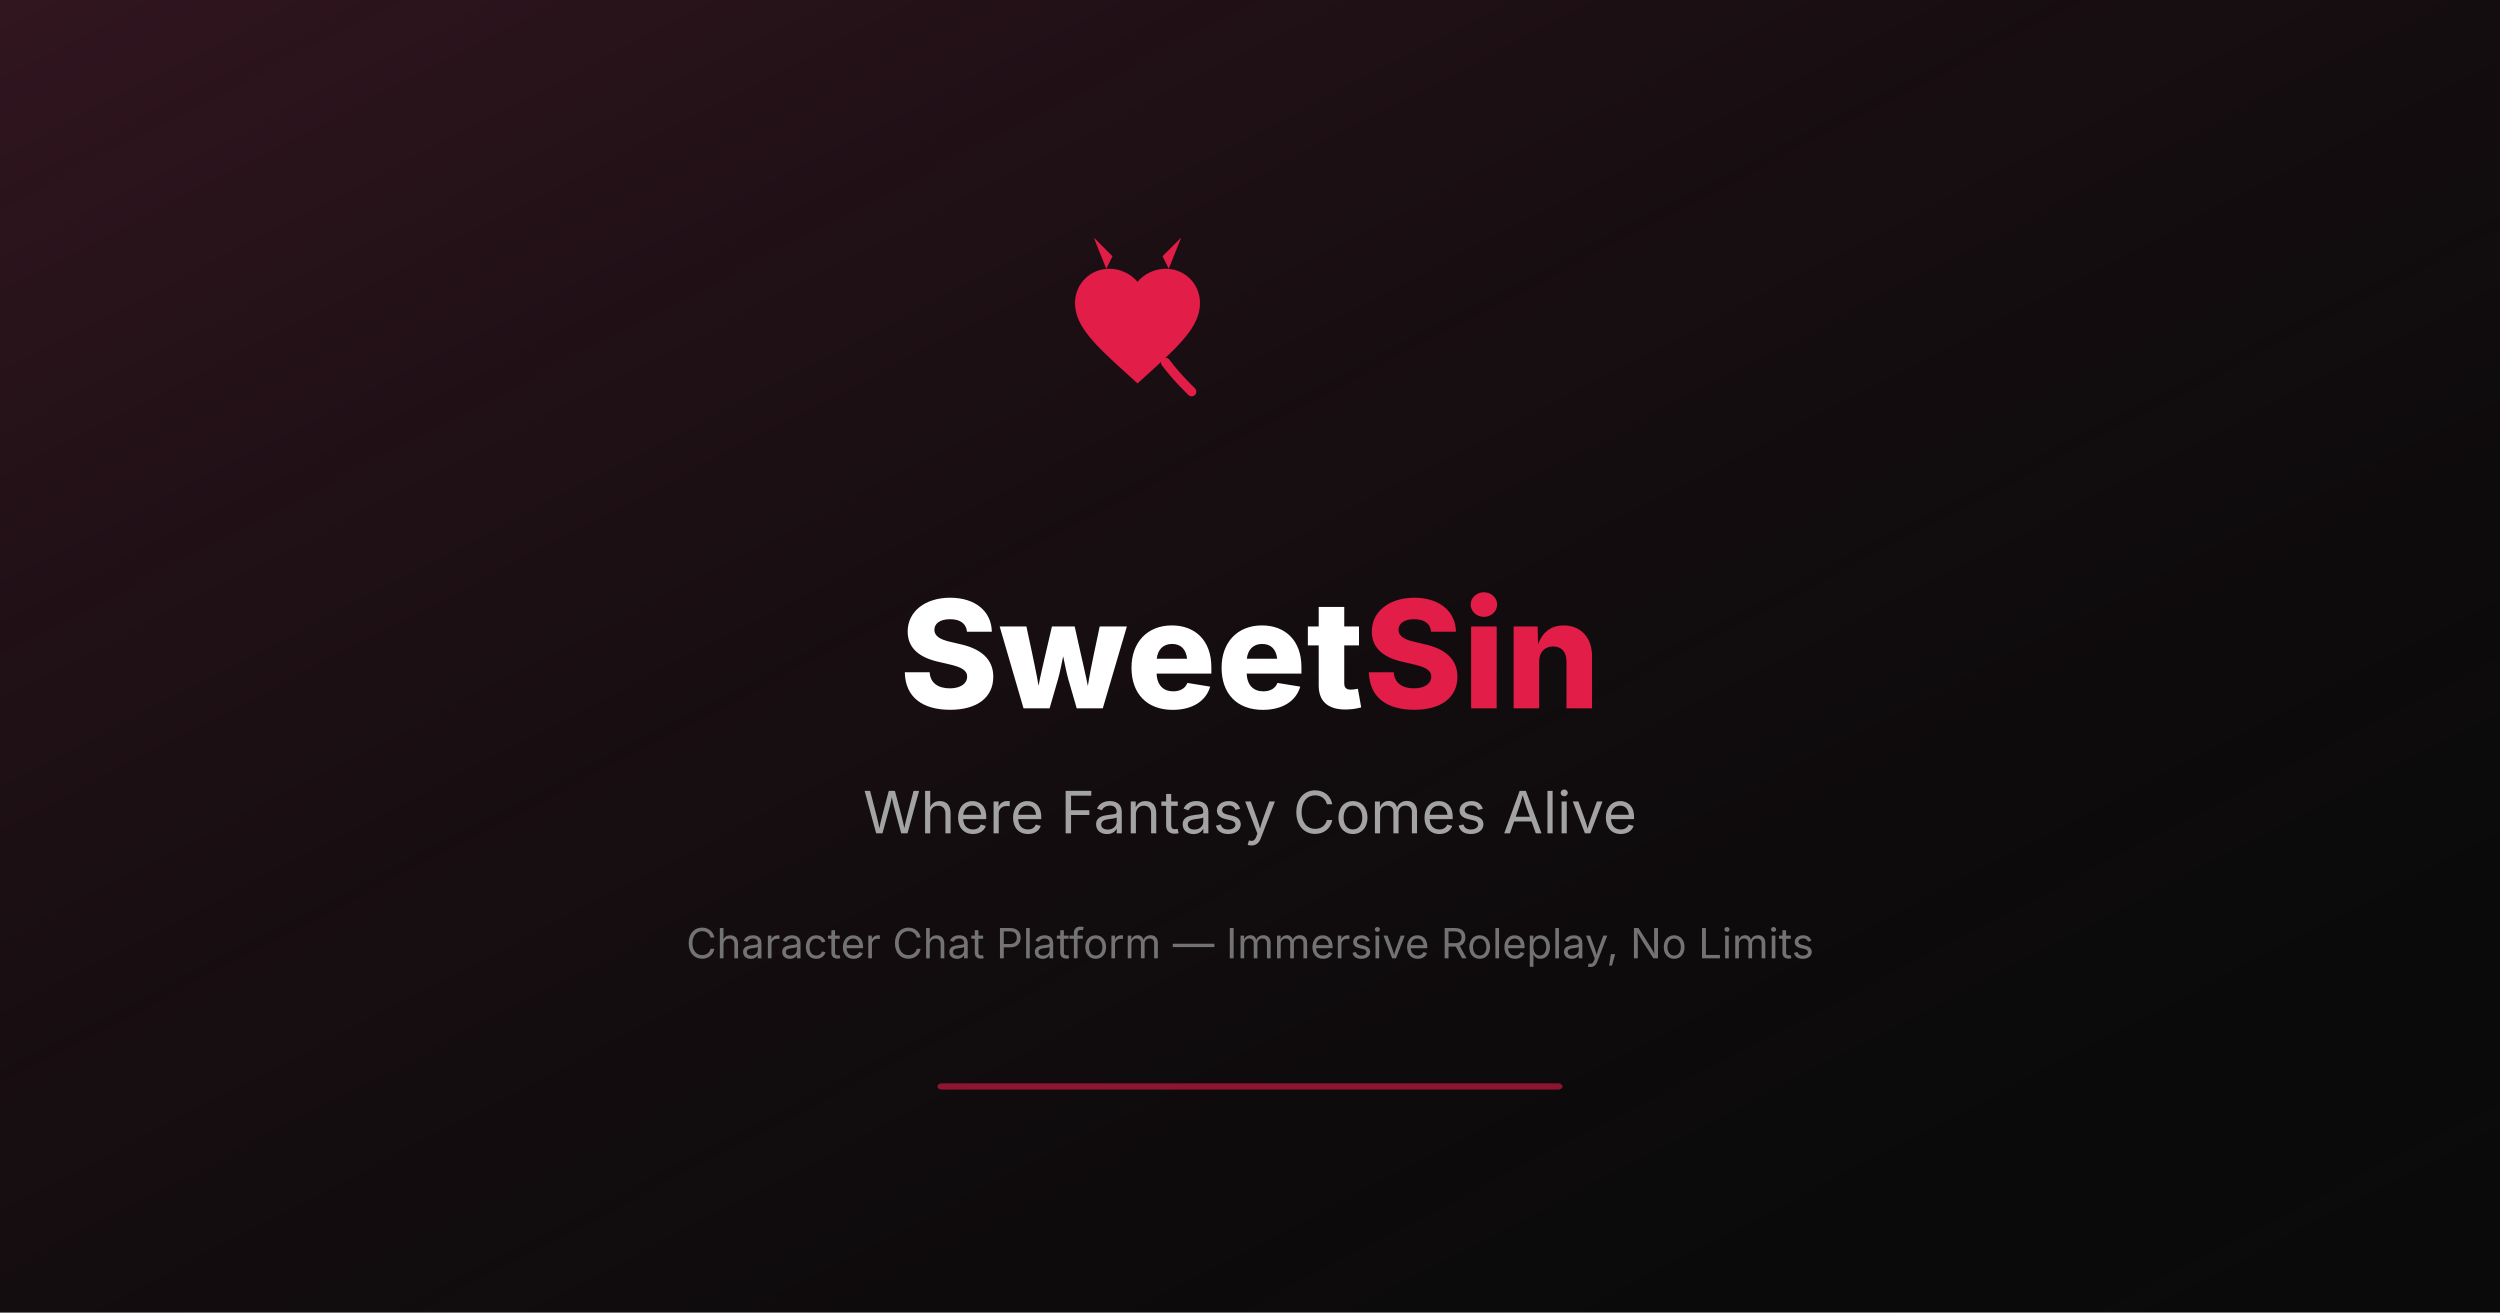
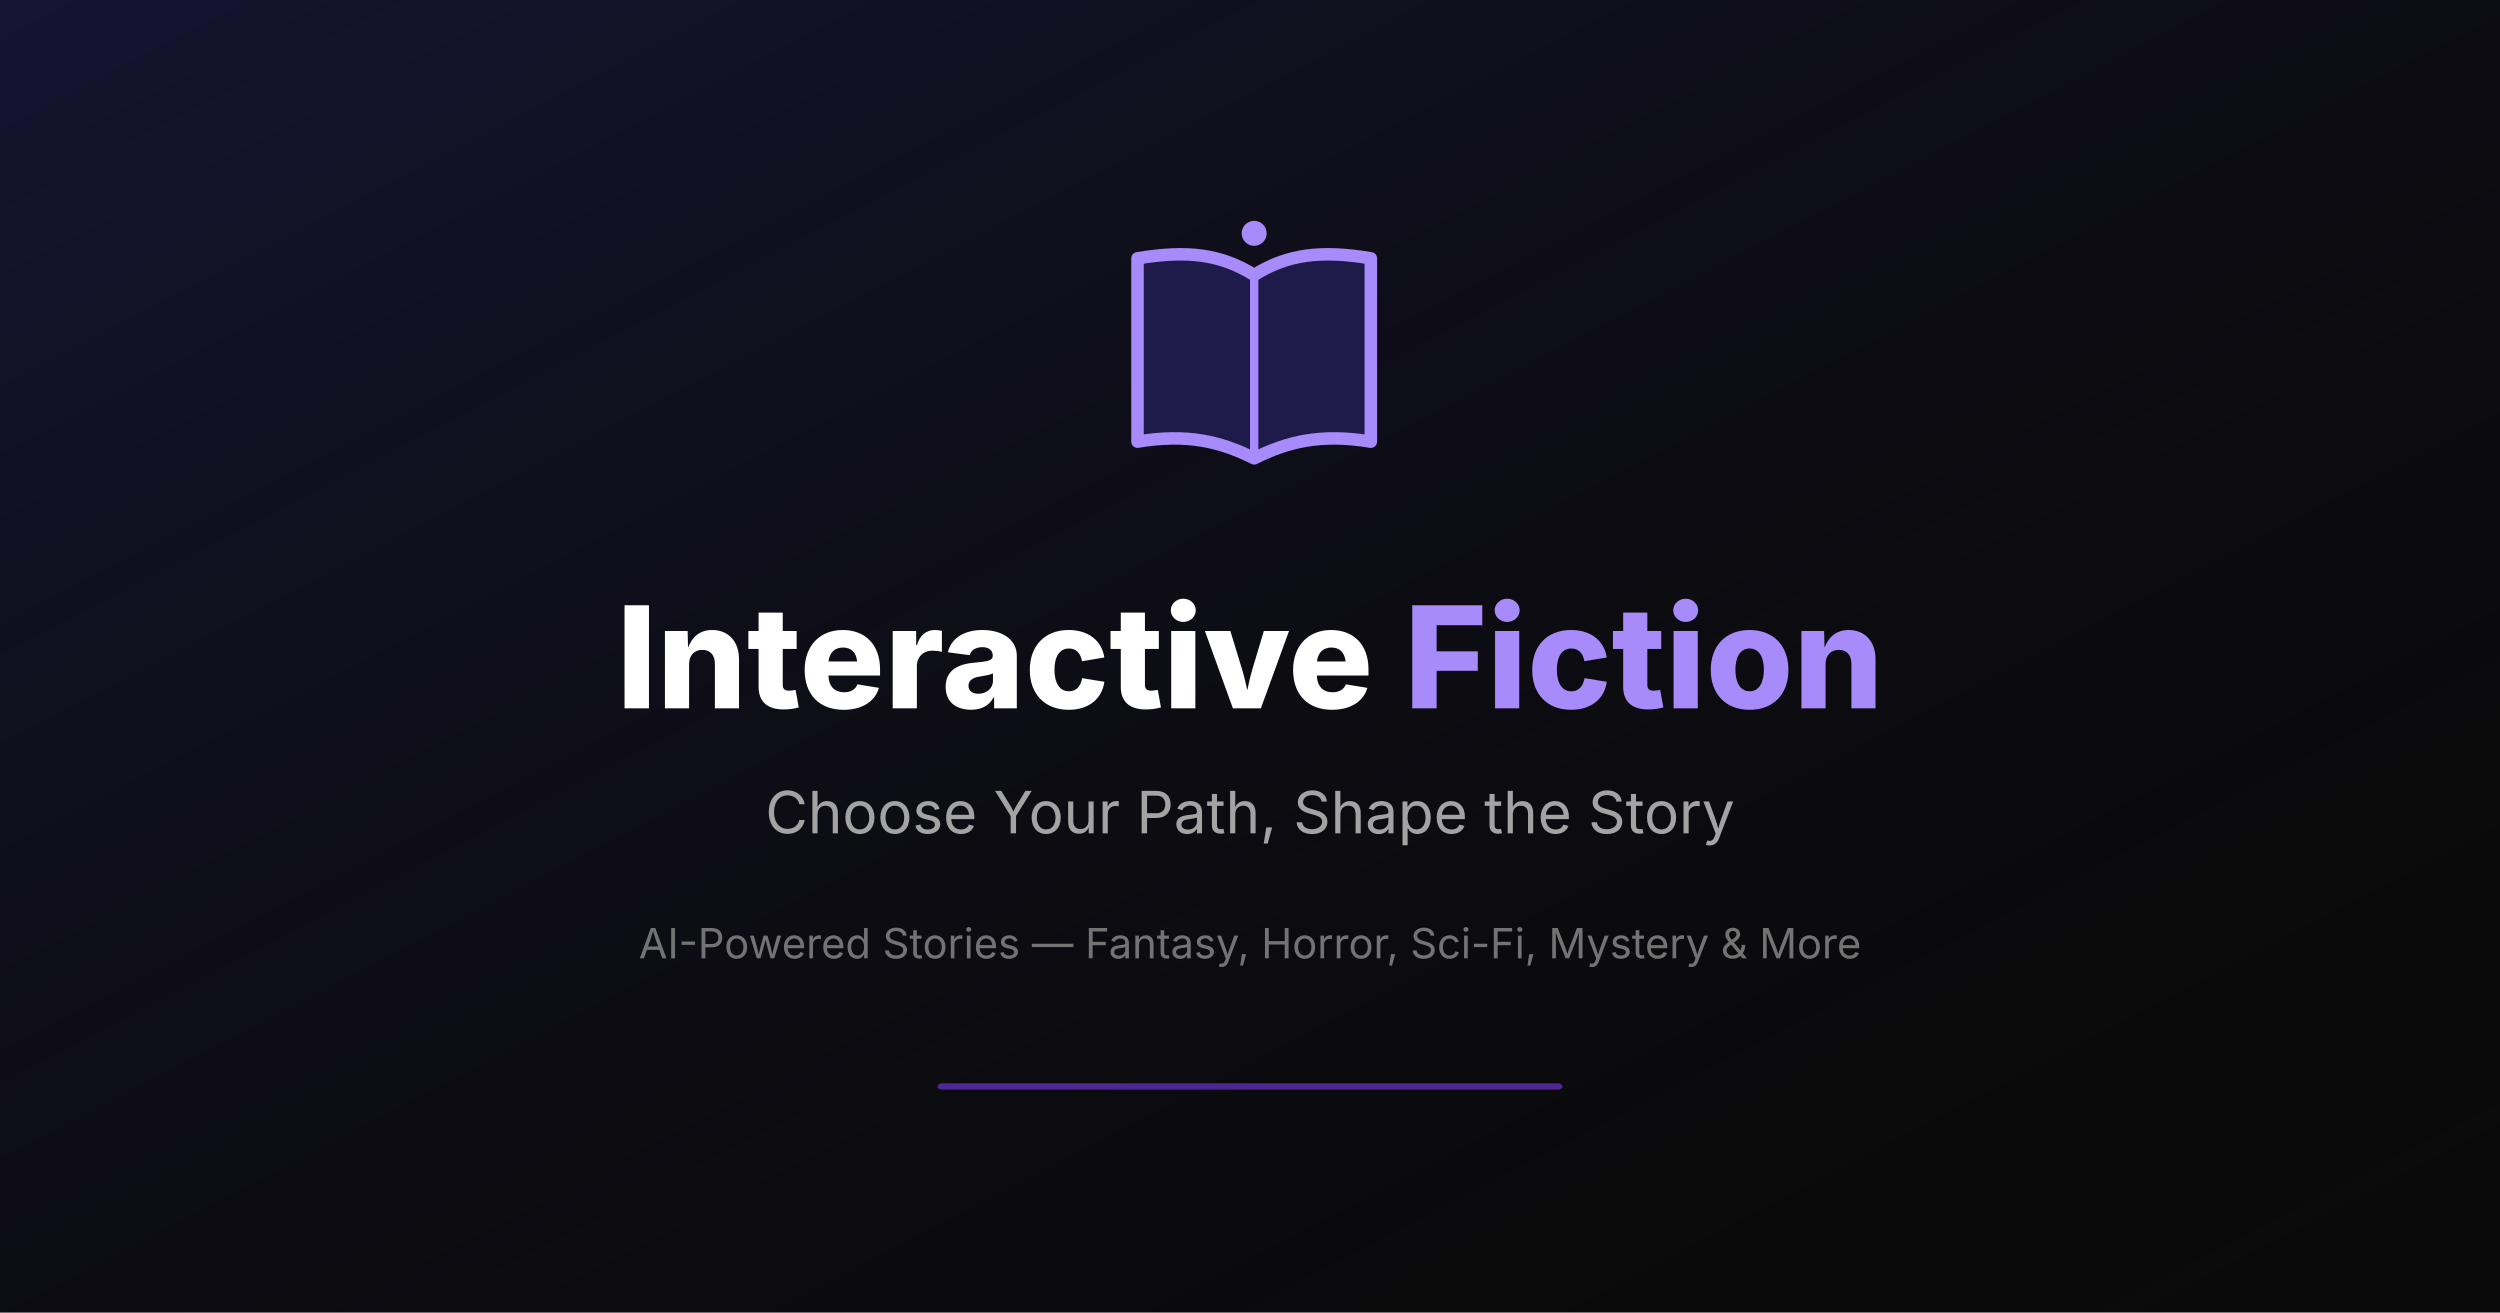
<svg xmlns="http://www.w3.org/2000/svg" width="1200" height="630" viewBox="0 0 1200 630">
  <rect width="1200" height="630" fill="#0a0a0a" />
  <defs>
    <linearGradient id="g" x1="0" y1="0" x2="1" y2="1">
-       <stop offset="0%" stop-color="#4c1d2e" stop-opacity="0.6" />
+       <stop offset="0%" stop-color="#1e1b4b" stop-opacity="0.6" />
      <stop offset="100%" stop-color="#0a0a0a" stop-opacity="0" />
    </linearGradient>
  </defs>
  <rect width="1200" height="630" fill="url(#g)" />
-   <g transform="translate(510, 120) scale(3)">
-     <path d="M12 21.35l-1.45-1.32C5.4 15.36 2 12.28 2 8.5 2 5.42 4.42 3 7.5 3c1.74 0 3.41.81 4.5 2.09C13.09 3.81 14.76 3 16.5 3 19.58 3 22 5.42 22 8.5c0 3.78-3.4 6.86-8.55 11.54L12 21.35z" fill="#e11d48" />
-     <path d="M7 3 L5 -2 L8 1 Z" fill="#e11d48" />
-     <path d="M17 3 L19 -2 L16 1 Z" fill="#e11d48" />
-     <path d="M16.5 18 Q18 20 20 22 Q21 23 20.5 22.5" stroke="#e11d48" stroke-width="1.5" fill="none" stroke-linecap="round" />
+   <g transform="translate(530, 100) scale(4)">
+     <path d="M18 8C14 5.5 10 5 4 6V28C10 27 14 28 18 30C22 28 26 27 32 28V6C26 5 22 5.5 18 8Z" fill="#1e1b4b" stroke="#a78bfa" stroke-width="1.5" stroke-linejoin="round" />
+     <line x1="18" y1="8" x2="18" y2="30" stroke="#a78bfa" stroke-width="1" />
+     <circle cx="18" cy="3" r="1.5" fill="#a78bfa" />
  </g>
-   <text x="600" y="340" font-family="system-ui, -apple-system, sans-serif" font-size="72" font-weight="800" text-anchor="middle" fill="white">Sweet<tspan fill="#e11d48">Sin</tspan>
+   <text x="600" y="340" font-family="system-ui, -apple-system, sans-serif" font-size="68" font-weight="800" text-anchor="middle" fill="white">Interactive <tspan fill="#a78bfa">Fiction</tspan>
  </text>
-   <text x="600" y="400" font-family="system-ui, -apple-system, sans-serif" font-size="28" text-anchor="middle" fill="#a3a3a3">Where Fantasy Comes Alive</text>
-   <text x="600" y="460" font-family="system-ui, -apple-system, sans-serif" font-size="20" text-anchor="middle" fill="#737373">Character Chat Platform — Immersive Roleplay, No Limits</text>
-   <rect x="450" y="520" width="300" height="3" rx="2" fill="#e11d48" opacity="0.6" />
+   <text x="600" y="400" font-family="system-ui, -apple-system, sans-serif" font-size="28" text-anchor="middle" fill="#a3a3a3">Choose Your Path, Shape the Story</text>
+   <text x="600" y="460" font-family="system-ui, -apple-system, sans-serif" font-size="20" text-anchor="middle" fill="#737373">AI-Powered Stories — Fantasy, Horror, Sci-Fi, Mystery &amp; More</text>
+   <rect x="450" y="520" width="300" height="3" rx="2" fill="#7c3aed" opacity="0.6" />
</svg>
